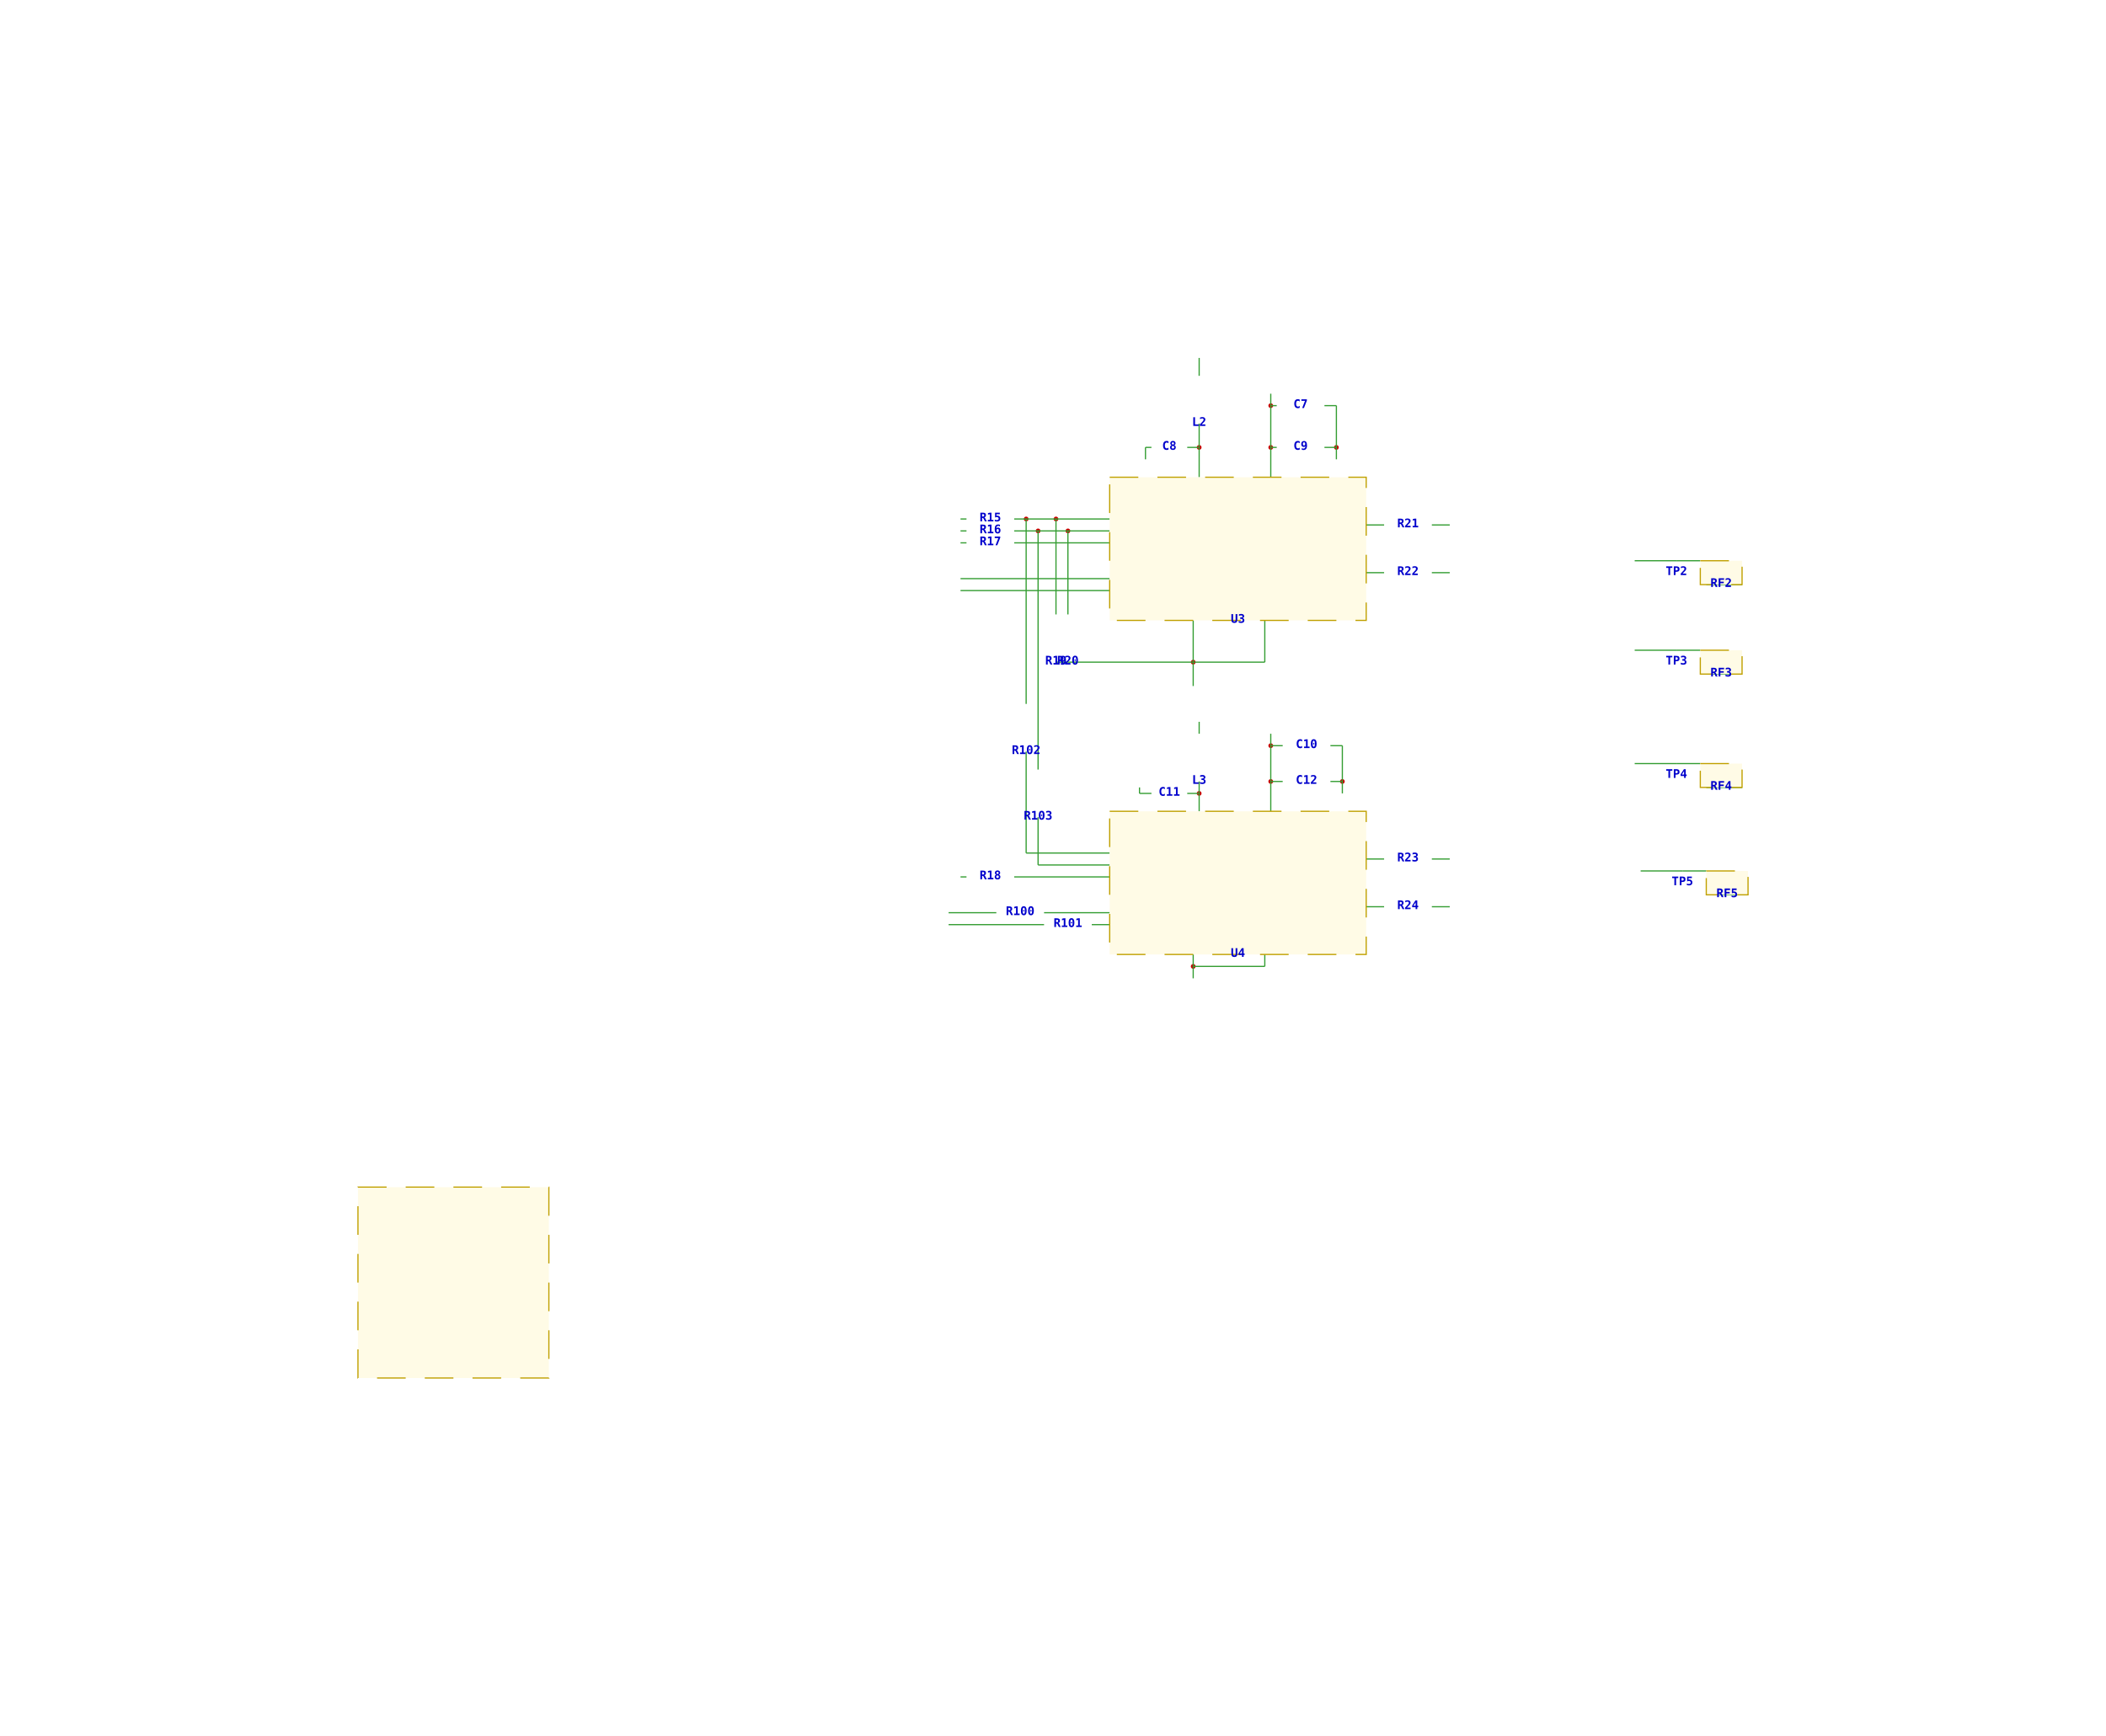
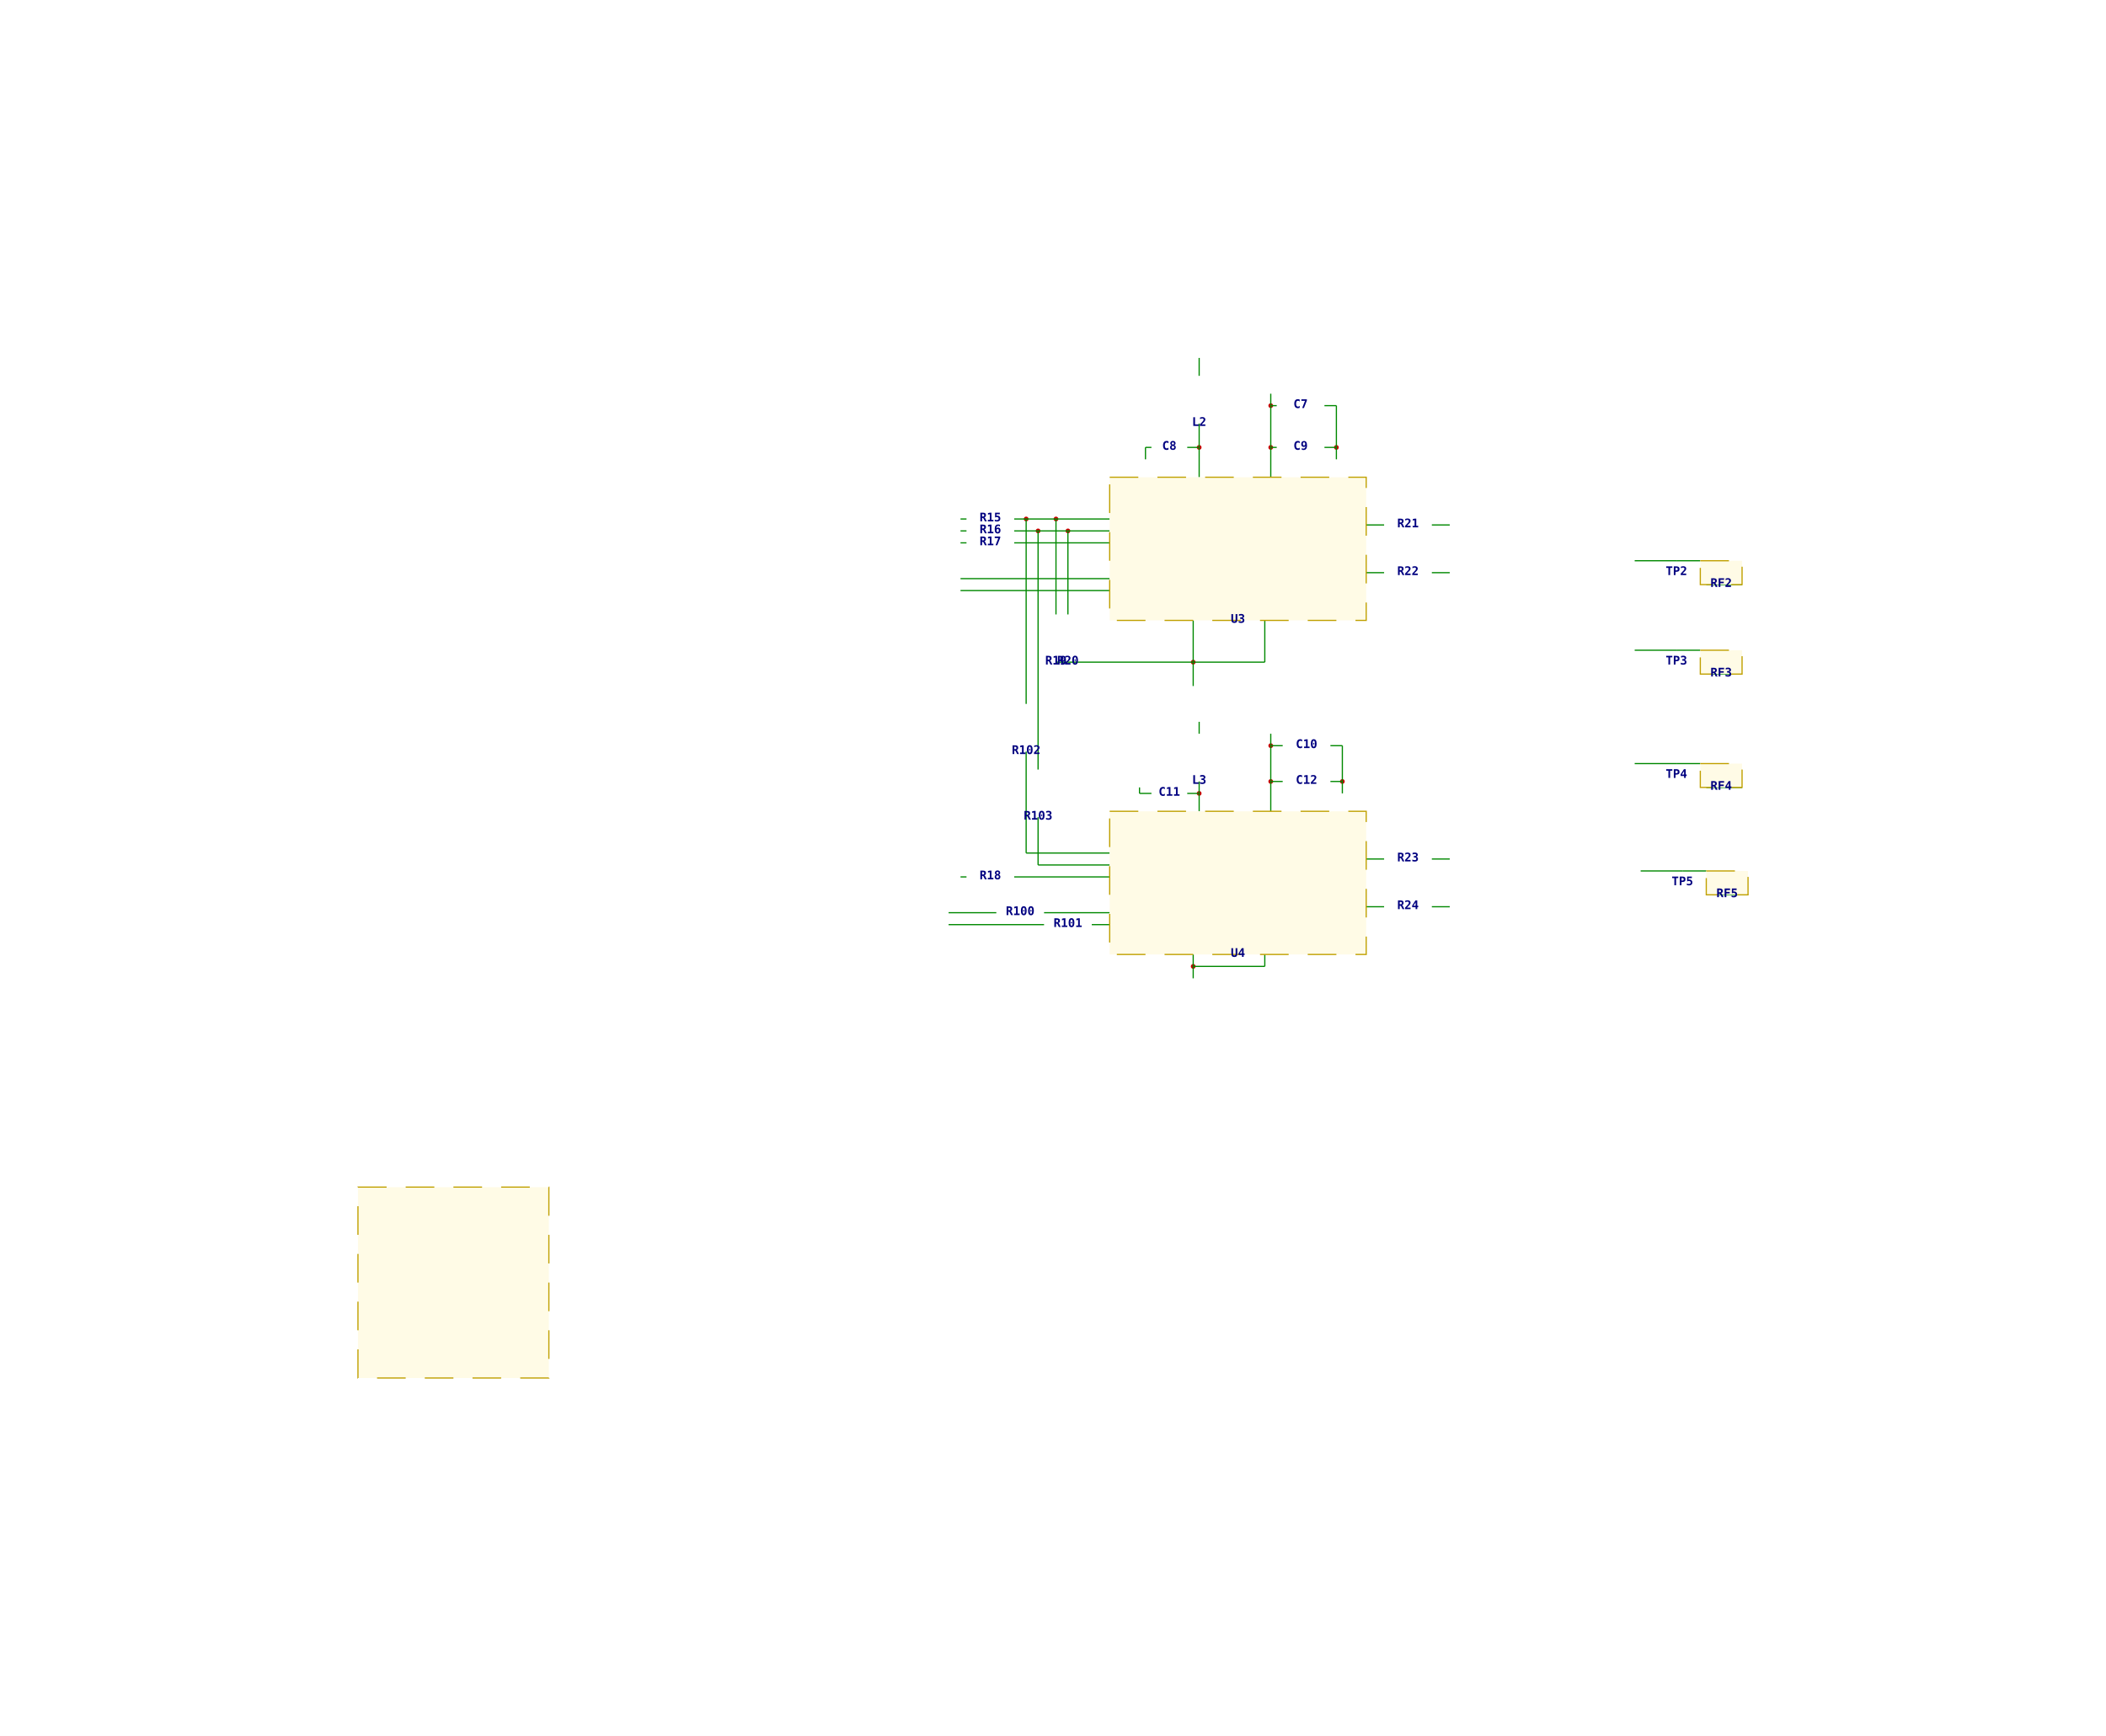
<svg xmlns="http://www.w3.org/2000/svg" viewBox="-380 -1075 1765 1455" font-family="Consolas, monospace">
  <rect x="-380" y="-1075" width="1765" height="1455" fill="#ffffff" />
  <circle cx="490" cy="-630" r="2" fill="#cc0000" />
  <circle cx="515" cy="-630" r="2" fill="#cc0000" />
  <circle cx="505" cy="-640" r="2" fill="#cc0000" />
  <circle cx="480" cy="-640" r="2" fill="#cc0000" />
  <circle cx="625" cy="-410" r="2" fill="#cc0000" />
  <circle cx="625" cy="-700" r="2" fill="#cc0000" />
  <circle cx="620" cy="-265" r="2" fill="#cc0000" />
  <circle cx="745" cy="-420" r="2" fill="#cc0000" />
  <circle cx="685" cy="-450" r="2" fill="#cc0000" />
  <circle cx="685" cy="-420" r="2" fill="#cc0000" />
  <circle cx="740" cy="-700" r="2" fill="#cc0000" />
  <circle cx="685" cy="-735" r="2" fill="#cc0000" />
  <circle cx="685" cy="-700" r="2" fill="#cc0000" />
  <circle cx="620" cy="-520" r="2" fill="#cc0000" />
-   <line x1="1070.0" y1="-585.0" x2="1080.0" y2="-585.0" stroke="#349d32" stroke-width="1.0" />
-   <line x1="1065.0" y1="-585.0" x2="1070.0" y2="-585.0" stroke="#349d32" stroke-width="1.0" />
-   <line x1="1065.0" y1="-585.0" x2="1060.0" y2="-585.0" stroke="#349d32" stroke-width="1.0" />
-   <line x1="1060.0" y1="-585.0" x2="1050.0" y2="-585.0" stroke="#349d32" stroke-width="1.0" />
-   <line x1="990.0" y1="-605.0" x2="1025.0" y2="-605.0" stroke="#349d32" stroke-width="1.0" />
-   <line x1="1045.0" y1="-605.0" x2="1025.0" y2="-605.0" stroke="#349d32" stroke-width="1.0" />
-   <line x1="1025.0" y1="-530.0" x2="990.0" y2="-530.0" stroke="#349d32" stroke-width="1.0" />
-   <line x1="1025.0" y1="-530.0" x2="1045.0" y2="-530.0" stroke="#349d32" stroke-width="1.0" />
-   <line x1="1080.0" y1="-510.0" x2="1070.0" y2="-510.0" stroke="#349d32" stroke-width="1.0" />
-   <line x1="1065.0" y1="-510.0" x2="1070.0" y2="-510.0" stroke="#349d32" stroke-width="1.0" />
-   <line x1="1065.0" y1="-510.0" x2="1060.0" y2="-510.0" stroke="#349d32" stroke-width="1.0" />
-   <line x1="1050.0" y1="-510.0" x2="1060.0" y2="-510.0" stroke="#349d32" stroke-width="1.0" />
-   <line x1="990.0" y1="-435.0" x2="1025.0" y2="-435.0" stroke="#349d32" stroke-width="1.0" />
-   <line x1="1045.0" y1="-435.0" x2="1025.0" y2="-435.0" stroke="#349d32" stroke-width="1.0" />
-   <line x1="1070.0" y1="-415.0" x2="1080.0" y2="-415.0" stroke="#349d32" stroke-width="1.0" />
-   <line x1="1065.0" y1="-415.0" x2="1070.0" y2="-415.0" stroke="#349d32" stroke-width="1.0" />
-   <line x1="1065.0" y1="-415.0" x2="1060.0" y2="-415.0" stroke="#349d32" stroke-width="1.0" />
-   <line x1="1060.0" y1="-415.0" x2="1050.0" y2="-415.0" stroke="#349d32" stroke-width="1.0" />
-   <line x1="1030.0" y1="-345.0" x2="995.0" y2="-345.0" stroke="#349d32" stroke-width="1.0" />
-   <line x1="1030.0" y1="-345.0" x2="1050.0" y2="-345.0" stroke="#349d32" stroke-width="1.0" />
-   <line x1="1085.0" y1="-325.0" x2="1075.0" y2="-325.0" stroke="#349d32" stroke-width="1.0" />
-   <line x1="1070.0" y1="-325.0" x2="1075.0" y2="-325.0" stroke="#349d32" stroke-width="1.0" />
-   <line x1="1070.0" y1="-325.0" x2="1065.0" y2="-325.0" stroke="#349d32" stroke-width="1.0" />
-   <line x1="1055.0" y1="-325.0" x2="1065.0" y2="-325.0" stroke="#349d32" stroke-width="1.0" />
-   <line x1="620.0" y1="-520.0" x2="620.0" y2="-555.0" stroke="#349d32" stroke-width="1.0" />
-   <line x1="620.0" y1="-520.0" x2="680.0" y2="-520.0" stroke="#349d32" stroke-width="1.0" />
-   <line x1="680.0" y1="-555.0" x2="680.0" y2="-520.0" stroke="#349d32" stroke-width="1.0" />
-   <line x1="620.0" y1="-520.0" x2="515.0" y2="-520.0" stroke="#349d32" stroke-width="1.0" />
-   <line x1="505.0" y1="-520.0" x2="515.0" y2="-520.0" stroke="#349d32" stroke-width="1.0" />
-   <line x1="620.0" y1="-500.0" x2="620.0" y2="-520.0" stroke="#349d32" stroke-width="1.0" />
-   <line x1="580.0" y1="-700.0" x2="585.0" y2="-700.0" stroke="#349d32" stroke-width="1.0" />
-   <line x1="580.0" y1="-690.0" x2="580.0" y2="-700.0" stroke="#349d32" stroke-width="1.0" />
-   <line x1="685.0" y1="-700.0" x2="690.0" y2="-700.0" stroke="#349d32" stroke-width="1.0" />
-   <line x1="685.0" y1="-675.0" x2="685.0" y2="-700.0" stroke="#349d32" stroke-width="1.0" />
-   <line x1="685.0" y1="-735.0" x2="685.0" y2="-700.0" stroke="#349d32" stroke-width="1.0" />
-   <line x1="685.0" y1="-735.0" x2="690.0" y2="-735.0" stroke="#349d32" stroke-width="1.0" />
-   <line x1="685.0" y1="-735.0" x2="685.0" y2="-745.0" stroke="#349d32" stroke-width="1.0" />
-   <line x1="740.0" y1="-700.0" x2="730.0" y2="-700.0" stroke="#349d32" stroke-width="1.0" />
-   <line x1="740.0" y1="-690.0" x2="740.0" y2="-700.0" stroke="#349d32" stroke-width="1.0" />
-   <line x1="740.0" y1="-700.0" x2="740.0" y2="-735.0" stroke="#349d32" stroke-width="1.0" />
-   <line x1="730.0" y1="-735.0" x2="740.0" y2="-735.0" stroke="#349d32" stroke-width="1.0" />
-   <line x1="575.0" y1="-410.0" x2="575.0" y2="-415.0" stroke="#349d32" stroke-width="1.0" />
-   <line x1="585.0" y1="-410.0" x2="575.0" y2="-410.0" stroke="#349d32" stroke-width="1.0" />
-   <line x1="695.0" y1="-420.0" x2="685.0" y2="-420.0" stroke="#349d32" stroke-width="1.0" />
-   <line x1="685.0" y1="-420.0" x2="685.0" y2="-395.0" stroke="#349d32" stroke-width="1.0" />
-   <line x1="685.0" y1="-450.0" x2="685.0" y2="-420.0" stroke="#349d32" stroke-width="1.0" />
-   <line x1="685.0" y1="-450.0" x2="695.0" y2="-450.0" stroke="#349d32" stroke-width="1.0" />
-   <line x1="685.0" y1="-450.0" x2="685.0" y2="-460.0" stroke="#349d32" stroke-width="1.0" />
-   <line x1="745.0" y1="-420.0" x2="735.0" y2="-420.0" stroke="#349d32" stroke-width="1.0" />
-   <line x1="745.0" y1="-410.0" x2="745.0" y2="-420.0" stroke="#349d32" stroke-width="1.0" />
-   <line x1="745.0" y1="-420.0" x2="745.0" y2="-450.0" stroke="#349d32" stroke-width="1.0" />
-   <line x1="735.0" y1="-450.0" x2="745.0" y2="-450.0" stroke="#349d32" stroke-width="1.0" />
-   <line x1="620.0" y1="-265.0" x2="620.0" y2="-275.0" stroke="#349d32" stroke-width="1.0" />
-   <line x1="680.0" y1="-265.0" x2="620.0" y2="-265.0" stroke="#349d32" stroke-width="1.0" />
-   <line x1="680.0" y1="-275.0" x2="680.0" y2="-265.0" stroke="#349d32" stroke-width="1.0" />
-   <line x1="620.0" y1="-265.0" x2="620.0" y2="-255.0" stroke="#349d32" stroke-width="1.0" />
-   <line x1="550.0" y1="-580.0" x2="425.0" y2="-580.0" stroke="#349d32" stroke-width="1.0" />
-   <line x1="550.0" y1="-590.0" x2="425.0" y2="-590.0" stroke="#349d32" stroke-width="1.0" />
-   <line x1="820.0" y1="-635.0" x2="835.0" y2="-635.0" stroke="#349d32" stroke-width="1.0" />
-   <line x1="780.0" y1="-635.0" x2="765.0" y2="-635.0" stroke="#349d32" stroke-width="1.0" />
-   <line x1="820.0" y1="-595.0" x2="835.0" y2="-595.0" stroke="#349d32" stroke-width="1.0" />
-   <line x1="780.0" y1="-595.0" x2="765.0" y2="-595.0" stroke="#349d32" stroke-width="1.0" />
-   <line x1="820.0" y1="-355.0" x2="835.0" y2="-355.0" stroke="#349d32" stroke-width="1.0" />
-   <line x1="780.0" y1="-355.0" x2="765.0" y2="-355.0" stroke="#349d32" stroke-width="1.0" />
-   <line x1="820.0" y1="-315.0" x2="835.0" y2="-315.0" stroke="#349d32" stroke-width="1.0" />
-   <line x1="780.0" y1="-315.0" x2="765.0" y2="-315.0" stroke="#349d32" stroke-width="1.0" />
-   <line x1="1025.0" y1="-520.0" x2="1025.0" y2="-520.0" stroke="#349d32" stroke-width="1.0" />
-   <line x1="1025.0" y1="-595.0" x2="1025.0" y2="-595.0" stroke="#349d32" stroke-width="1.0" />
-   <line x1="1025.0" y1="-425.0" x2="1025.0" y2="-425.0" stroke="#349d32" stroke-width="1.0" />
-   <line x1="1030.0" y1="-335.0" x2="1030.0" y2="-335.0" stroke="#349d32" stroke-width="1.0" />
-   <line x1="425.0" y1="-640.0" x2="430.0" y2="-640.0" stroke="#349d32" stroke-width="1.0" />
-   <line x1="425.0" y1="-630.0" x2="430.0" y2="-630.0" stroke="#349d32" stroke-width="1.0" />
-   <line x1="425.0" y1="-620.0" x2="430.0" y2="-620.0" stroke="#349d32" stroke-width="1.0" />
-   <line x1="550.0" y1="-620.0" x2="470.0" y2="-620.0" stroke="#349d32" stroke-width="1.0" />
-   <line x1="425.0" y1="-340.0" x2="430.0" y2="-340.0" stroke="#349d32" stroke-width="1.0" />
-   <line x1="550.0" y1="-340.0" x2="470.0" y2="-340.0" stroke="#349d32" stroke-width="1.0" />
-   <line x1="625.0" y1="-775.0" x2="625.0" y2="-760.0" stroke="#349d32" stroke-width="1.0" />
-   <line x1="625.0" y1="-700.0" x2="625.0" y2="-675.0" stroke="#349d32" stroke-width="1.0" />
-   <line x1="615.0" y1="-700.0" x2="625.0" y2="-700.0" stroke="#349d32" stroke-width="1.0" />
-   <line x1="625.0" y1="-700.0" x2="625.0" y2="-720.0" stroke="#349d32" stroke-width="1.0" />
-   <line x1="625.0" y1="-470.0" x2="625.0" y2="-460.0" stroke="#349d32" stroke-width="1.0" />
-   <line x1="625.0" y1="-410.0" x2="615.0" y2="-410.0" stroke="#349d32" stroke-width="1.0" />
-   <line x1="625.0" y1="-395.0" x2="625.0" y2="-410.0" stroke="#349d32" stroke-width="1.0" />
-   <line x1="625.0" y1="-410.0" x2="625.0" y2="-420.0" stroke="#349d32" stroke-width="1.0" />
-   <line x1="480.0" y1="-360.0" x2="550.0" y2="-360.0" stroke="#349d32" stroke-width="1.0" />
-   <line x1="480.0" y1="-360.0" x2="480.0" y2="-445.0" stroke="#349d32" stroke-width="1.0" />
-   <line x1="480.0" y1="-640.0" x2="505.0" y2="-640.0" stroke="#349d32" stroke-width="1.0" />
-   <line x1="505.0" y1="-640.0" x2="505.0" y2="-560.0" stroke="#349d32" stroke-width="1.0" />
-   <line x1="505.0" y1="-640.0" x2="550.0" y2="-640.0" stroke="#349d32" stroke-width="1.0" />
-   <line x1="470.0" y1="-640.0" x2="480.0" y2="-640.0" stroke="#349d32" stroke-width="1.0" />
-   <line x1="480.0" y1="-640.0" x2="480.0" y2="-485.0" stroke="#349d32" stroke-width="1.0" />
-   <line x1="490.0" y1="-350.0" x2="550.0" y2="-350.0" stroke="#349d32" stroke-width="1.0" />
-   <line x1="490.0" y1="-350.0" x2="490.0" y2="-390.0" stroke="#349d32" stroke-width="1.0" />
-   <line x1="550.0" y1="-630.0" x2="515.0" y2="-630.0" stroke="#349d32" stroke-width="1.0" />
-   <line x1="515.0" y1="-560.0" x2="515.0" y2="-630.0" stroke="#349d32" stroke-width="1.0" />
-   <line x1="490.0" y1="-630.0" x2="515.0" y2="-630.0" stroke="#349d32" stroke-width="1.0" />
-   <line x1="470.0" y1="-630.0" x2="490.0" y2="-630.0" stroke="#349d32" stroke-width="1.0" />
-   <line x1="490.0" y1="-630.0" x2="490.0" y2="-430.0" stroke="#349d32" stroke-width="1.0" />
-   <line x1="415.0" y1="-310.0" x2="455.0" y2="-310.0" stroke="#349d32" stroke-width="1.0" />
-   <line x1="550.0" y1="-310.0" x2="495.0" y2="-310.0" stroke="#349d32" stroke-width="1.0" />
-   <line x1="415.0" y1="-300.0" x2="495.0" y2="-300.0" stroke="#349d32" stroke-width="1.0" />
-   <line x1="550.0" y1="-300.0" x2="535.0" y2="-300.0" stroke="#349d32" stroke-width="1.0" />
+   <line x1="1070.0" y1="-585.0" x2="1080.0" y2="-585.0" stroke="#008800" stroke-width="1.0" />
+   <line x1="1065.0" y1="-585.0" x2="1070.0" y2="-585.0" stroke="#008800" stroke-width="1.0" />
+   <line x1="1065.0" y1="-585.0" x2="1060.0" y2="-585.0" stroke="#008800" stroke-width="1.0" />
+   <line x1="1060.0" y1="-585.0" x2="1050.0" y2="-585.0" stroke="#008800" stroke-width="1.0" />
+   <line x1="990.0" y1="-605.0" x2="1025.0" y2="-605.0" stroke="#008800" stroke-width="1.0" />
+   <line x1="1045.0" y1="-605.0" x2="1025.0" y2="-605.0" stroke="#008800" stroke-width="1.0" />
+   <line x1="1025.0" y1="-530.0" x2="990.0" y2="-530.0" stroke="#008800" stroke-width="1.0" />
+   <line x1="1025.0" y1="-530.0" x2="1045.0" y2="-530.0" stroke="#008800" stroke-width="1.0" />
+   <line x1="1080.0" y1="-510.0" x2="1070.0" y2="-510.0" stroke="#008800" stroke-width="1.0" />
+   <line x1="1065.0" y1="-510.0" x2="1070.0" y2="-510.0" stroke="#008800" stroke-width="1.0" />
+   <line x1="1065.0" y1="-510.0" x2="1060.0" y2="-510.0" stroke="#008800" stroke-width="1.0" />
+   <line x1="1050.0" y1="-510.0" x2="1060.0" y2="-510.0" stroke="#008800" stroke-width="1.0" />
+   <line x1="990.0" y1="-435.0" x2="1025.0" y2="-435.0" stroke="#008800" stroke-width="1.0" />
+   <line x1="1045.0" y1="-435.0" x2="1025.0" y2="-435.0" stroke="#008800" stroke-width="1.0" />
+   <line x1="1070.0" y1="-415.0" x2="1080.0" y2="-415.0" stroke="#008800" stroke-width="1.0" />
+   <line x1="1065.0" y1="-415.0" x2="1070.0" y2="-415.0" stroke="#008800" stroke-width="1.0" />
+   <line x1="1065.0" y1="-415.0" x2="1060.0" y2="-415.0" stroke="#008800" stroke-width="1.0" />
+   <line x1="1060.0" y1="-415.0" x2="1050.0" y2="-415.0" stroke="#008800" stroke-width="1.0" />
+   <line x1="1030.0" y1="-345.0" x2="995.0" y2="-345.0" stroke="#008800" stroke-width="1.0" />
+   <line x1="1030.0" y1="-345.0" x2="1050.0" y2="-345.0" stroke="#008800" stroke-width="1.0" />
+   <line x1="1085.0" y1="-325.0" x2="1075.0" y2="-325.0" stroke="#008800" stroke-width="1.0" />
+   <line x1="1070.0" y1="-325.0" x2="1075.0" y2="-325.0" stroke="#008800" stroke-width="1.0" />
+   <line x1="1070.0" y1="-325.0" x2="1065.0" y2="-325.0" stroke="#008800" stroke-width="1.0" />
+   <line x1="1055.0" y1="-325.0" x2="1065.0" y2="-325.0" stroke="#008800" stroke-width="1.0" />
+   <line x1="620.0" y1="-520.0" x2="620.0" y2="-555.0" stroke="#008800" stroke-width="1.0" />
+   <line x1="620.0" y1="-520.0" x2="680.0" y2="-520.0" stroke="#008800" stroke-width="1.0" />
+   <line x1="680.0" y1="-555.0" x2="680.0" y2="-520.0" stroke="#008800" stroke-width="1.0" />
+   <line x1="620.0" y1="-520.0" x2="515.0" y2="-520.0" stroke="#008800" stroke-width="1.0" />
+   <line x1="505.0" y1="-520.0" x2="515.0" y2="-520.0" stroke="#008800" stroke-width="1.0" />
+   <line x1="620.0" y1="-500.0" x2="620.0" y2="-520.0" stroke="#008800" stroke-width="1.0" />
+   <line x1="580.0" y1="-700.0" x2="585.0" y2="-700.0" stroke="#008800" stroke-width="1.0" />
+   <line x1="580.0" y1="-690.0" x2="580.0" y2="-700.0" stroke="#008800" stroke-width="1.0" />
+   <line x1="685.0" y1="-700.0" x2="690.0" y2="-700.0" stroke="#008800" stroke-width="1.0" />
+   <line x1="685.0" y1="-675.0" x2="685.0" y2="-700.0" stroke="#008800" stroke-width="1.0" />
+   <line x1="685.0" y1="-735.0" x2="685.0" y2="-700.0" stroke="#008800" stroke-width="1.0" />
+   <line x1="685.0" y1="-735.0" x2="690.0" y2="-735.0" stroke="#008800" stroke-width="1.0" />
+   <line x1="685.0" y1="-735.0" x2="685.0" y2="-745.0" stroke="#008800" stroke-width="1.0" />
+   <line x1="740.0" y1="-700.0" x2="730.0" y2="-700.0" stroke="#008800" stroke-width="1.0" />
+   <line x1="740.0" y1="-690.0" x2="740.0" y2="-700.0" stroke="#008800" stroke-width="1.0" />
+   <line x1="740.0" y1="-700.0" x2="740.0" y2="-735.0" stroke="#008800" stroke-width="1.0" />
+   <line x1="730.0" y1="-735.0" x2="740.0" y2="-735.0" stroke="#008800" stroke-width="1.0" />
+   <line x1="575.0" y1="-410.0" x2="575.0" y2="-415.0" stroke="#008800" stroke-width="1.0" />
+   <line x1="585.0" y1="-410.0" x2="575.0" y2="-410.0" stroke="#008800" stroke-width="1.0" />
+   <line x1="695.0" y1="-420.0" x2="685.0" y2="-420.0" stroke="#008800" stroke-width="1.0" />
+   <line x1="685.0" y1="-420.0" x2="685.0" y2="-395.0" stroke="#008800" stroke-width="1.0" />
+   <line x1="685.0" y1="-450.0" x2="685.0" y2="-420.0" stroke="#008800" stroke-width="1.0" />
+   <line x1="685.0" y1="-450.0" x2="695.0" y2="-450.0" stroke="#008800" stroke-width="1.0" />
+   <line x1="685.0" y1="-450.0" x2="685.0" y2="-460.0" stroke="#008800" stroke-width="1.0" />
+   <line x1="745.0" y1="-420.0" x2="735.0" y2="-420.0" stroke="#008800" stroke-width="1.0" />
+   <line x1="745.0" y1="-410.0" x2="745.0" y2="-420.0" stroke="#008800" stroke-width="1.0" />
+   <line x1="745.0" y1="-420.0" x2="745.0" y2="-450.0" stroke="#008800" stroke-width="1.0" />
+   <line x1="735.0" y1="-450.0" x2="745.0" y2="-450.0" stroke="#008800" stroke-width="1.0" />
+   <line x1="620.0" y1="-265.0" x2="620.0" y2="-275.0" stroke="#008800" stroke-width="1.0" />
+   <line x1="680.0" y1="-265.0" x2="620.0" y2="-265.0" stroke="#008800" stroke-width="1.0" />
+   <line x1="680.0" y1="-275.0" x2="680.0" y2="-265.0" stroke="#008800" stroke-width="1.0" />
+   <line x1="620.0" y1="-265.0" x2="620.0" y2="-255.0" stroke="#008800" stroke-width="1.0" />
+   <line x1="550.0" y1="-580.0" x2="425.0" y2="-580.0" stroke="#008800" stroke-width="1.0" />
+   <line x1="550.0" y1="-590.0" x2="425.0" y2="-590.0" stroke="#008800" stroke-width="1.0" />
+   <line x1="820.0" y1="-635.0" x2="835.0" y2="-635.0" stroke="#008800" stroke-width="1.0" />
+   <line x1="780.0" y1="-635.0" x2="765.0" y2="-635.0" stroke="#008800" stroke-width="1.0" />
+   <line x1="820.0" y1="-595.0" x2="835.0" y2="-595.0" stroke="#008800" stroke-width="1.0" />
+   <line x1="780.0" y1="-595.0" x2="765.0" y2="-595.0" stroke="#008800" stroke-width="1.0" />
+   <line x1="820.0" y1="-355.0" x2="835.0" y2="-355.0" stroke="#008800" stroke-width="1.0" />
+   <line x1="780.0" y1="-355.0" x2="765.0" y2="-355.0" stroke="#008800" stroke-width="1.0" />
+   <line x1="820.0" y1="-315.0" x2="835.0" y2="-315.0" stroke="#008800" stroke-width="1.0" />
+   <line x1="780.0" y1="-315.0" x2="765.0" y2="-315.0" stroke="#008800" stroke-width="1.0" />
+   <line x1="1025.0" y1="-520.0" x2="1025.0" y2="-520.0" stroke="#008800" stroke-width="1.0" />
+   <line x1="1025.0" y1="-595.0" x2="1025.0" y2="-595.0" stroke="#008800" stroke-width="1.0" />
+   <line x1="1025.0" y1="-425.0" x2="1025.0" y2="-425.0" stroke="#008800" stroke-width="1.0" />
+   <line x1="1030.0" y1="-335.0" x2="1030.0" y2="-335.0" stroke="#008800" stroke-width="1.0" />
+   <line x1="425.0" y1="-640.0" x2="430.0" y2="-640.0" stroke="#008800" stroke-width="1.0" />
+   <line x1="425.0" y1="-630.0" x2="430.0" y2="-630.0" stroke="#008800" stroke-width="1.0" />
+   <line x1="425.0" y1="-620.0" x2="430.0" y2="-620.0" stroke="#008800" stroke-width="1.0" />
+   <line x1="550.0" y1="-620.0" x2="470.0" y2="-620.0" stroke="#008800" stroke-width="1.0" />
+   <line x1="425.0" y1="-340.0" x2="430.0" y2="-340.0" stroke="#008800" stroke-width="1.0" />
+   <line x1="550.0" y1="-340.0" x2="470.0" y2="-340.0" stroke="#008800" stroke-width="1.0" />
+   <line x1="625.0" y1="-775.0" x2="625.0" y2="-760.0" stroke="#008800" stroke-width="1.0" />
+   <line x1="625.0" y1="-700.0" x2="625.0" y2="-675.0" stroke="#008800" stroke-width="1.0" />
+   <line x1="615.0" y1="-700.0" x2="625.0" y2="-700.0" stroke="#008800" stroke-width="1.0" />
+   <line x1="625.0" y1="-700.0" x2="625.0" y2="-720.0" stroke="#008800" stroke-width="1.0" />
+   <line x1="625.0" y1="-470.0" x2="625.0" y2="-460.0" stroke="#008800" stroke-width="1.0" />
+   <line x1="625.0" y1="-410.0" x2="615.0" y2="-410.0" stroke="#008800" stroke-width="1.0" />
+   <line x1="625.0" y1="-395.0" x2="625.0" y2="-410.0" stroke="#008800" stroke-width="1.0" />
+   <line x1="625.0" y1="-410.0" x2="625.0" y2="-420.0" stroke="#008800" stroke-width="1.0" />
+   <line x1="480.0" y1="-360.0" x2="550.0" y2="-360.0" stroke="#008800" stroke-width="1.0" />
+   <line x1="480.0" y1="-360.0" x2="480.0" y2="-445.0" stroke="#008800" stroke-width="1.0" />
+   <line x1="480.0" y1="-640.0" x2="505.0" y2="-640.0" stroke="#008800" stroke-width="1.0" />
+   <line x1="505.0" y1="-640.0" x2="505.0" y2="-560.0" stroke="#008800" stroke-width="1.0" />
+   <line x1="505.0" y1="-640.0" x2="550.0" y2="-640.0" stroke="#008800" stroke-width="1.0" />
+   <line x1="470.0" y1="-640.0" x2="480.0" y2="-640.0" stroke="#008800" stroke-width="1.0" />
+   <line x1="480.0" y1="-640.0" x2="480.0" y2="-485.0" stroke="#008800" stroke-width="1.0" />
+   <line x1="490.0" y1="-350.0" x2="550.0" y2="-350.0" stroke="#008800" stroke-width="1.0" />
+   <line x1="490.0" y1="-350.0" x2="490.0" y2="-390.0" stroke="#008800" stroke-width="1.0" />
+   <line x1="550.0" y1="-630.0" x2="515.0" y2="-630.0" stroke="#008800" stroke-width="1.0" />
+   <line x1="515.0" y1="-560.0" x2="515.0" y2="-630.0" stroke="#008800" stroke-width="1.0" />
+   <line x1="490.0" y1="-630.0" x2="515.0" y2="-630.0" stroke="#008800" stroke-width="1.0" />
+   <line x1="470.0" y1="-630.0" x2="490.0" y2="-630.0" stroke="#008800" stroke-width="1.0" />
+   <line x1="490.0" y1="-630.0" x2="490.0" y2="-430.0" stroke="#008800" stroke-width="1.0" />
+   <line x1="415.0" y1="-310.0" x2="455.0" y2="-310.0" stroke="#008800" stroke-width="1.0" />
+   <line x1="550.0" y1="-310.0" x2="495.0" y2="-310.0" stroke="#008800" stroke-width="1.0" />
+   <line x1="415.0" y1="-300.0" x2="495.0" y2="-300.0" stroke="#008800" stroke-width="1.0" />
+   <line x1="550.0" y1="-300.0" x2="535.0" y2="-300.0" stroke="#008800" stroke-width="1.0" />
  <rect x="-80" y="-80" width="160" height="160" fill="#fffbe6" stroke="#c0a000" stroke-width="1.0" stroke-dasharray="24,16" />
  <rect x="1025" y="-605" width="0" height="10" fill="#fffbe6" stroke="#c0a000" stroke-width="1.0" stroke-dasharray="24,16" />
-   <text x="1025.0" y="-593.0" font-size="10" font-weight="bold" fill="#0000cc" text-anchor="middle" dominant-baseline="auto">TP2</text>
+   <text x="1025.0" y="-593.0" font-size="10" font-weight="bold" fill="#000080" text-anchor="middle" dominant-baseline="auto">TP2</text>
  <rect x="1045" y="-605" width="35" height="20" fill="#fffbe6" stroke="#c0a000" stroke-width="1.0" stroke-dasharray="24,16" />
-   <text x="1062.5" y="-583.0" font-size="10" font-weight="bold" fill="#0000cc" text-anchor="middle" dominant-baseline="auto">RF2</text>
+   <text x="1062.5" y="-583.0" font-size="10" font-weight="bold" fill="#000080" text-anchor="middle" dominant-baseline="auto">RF2</text>
  <rect x="990" y="-605" width="0" height="0" fill="#fffbe6" stroke="#c0a000" stroke-width="1.0" stroke-dasharray="24,16" />
  <rect x="1045" y="-530" width="35" height="20" fill="#fffbe6" stroke="#c0a000" stroke-width="1.0" stroke-dasharray="24,16" />
-   <text x="1062.5" y="-508.0" font-size="10" font-weight="bold" fill="#0000cc" text-anchor="middle" dominant-baseline="auto">RF3</text>
+   <text x="1062.5" y="-508.0" font-size="10" font-weight="bold" fill="#000080" text-anchor="middle" dominant-baseline="auto">RF3</text>
  <rect x="1025" y="-530" width="0" height="10" fill="#fffbe6" stroke="#c0a000" stroke-width="1.0" stroke-dasharray="24,16" />
-   <text x="1025.0" y="-518.0" font-size="10" font-weight="bold" fill="#0000cc" text-anchor="middle" dominant-baseline="auto">TP3</text>
+   <text x="1025.0" y="-518.0" font-size="10" font-weight="bold" fill="#000080" text-anchor="middle" dominant-baseline="auto">TP3</text>
  <rect x="990" y="-530" width="0" height="0" fill="#fffbe6" stroke="#c0a000" stroke-width="1.0" stroke-dasharray="24,16" />
  <rect x="1045" y="-435" width="35" height="20" fill="#fffbe6" stroke="#c0a000" stroke-width="1.0" stroke-dasharray="24,16" />
-   <text x="1062.5" y="-413.0" font-size="10" font-weight="bold" fill="#0000cc" text-anchor="middle" dominant-baseline="auto">RF4</text>
+   <text x="1062.5" y="-413.0" font-size="10" font-weight="bold" fill="#000080" text-anchor="middle" dominant-baseline="auto">RF4</text>
  <rect x="1025" y="-435" width="0" height="10" fill="#fffbe6" stroke="#c0a000" stroke-width="1.0" stroke-dasharray="24,16" />
-   <text x="1025.0" y="-423.0" font-size="10" font-weight="bold" fill="#0000cc" text-anchor="middle" dominant-baseline="auto">TP4</text>
+   <text x="1025.0" y="-423.0" font-size="10" font-weight="bold" fill="#000080" text-anchor="middle" dominant-baseline="auto">TP4</text>
  <rect x="990" y="-435" width="0" height="0" fill="#fffbe6" stroke="#c0a000" stroke-width="1.0" stroke-dasharray="24,16" />
  <rect x="1050" y="-345" width="35" height="20" fill="#fffbe6" stroke="#c0a000" stroke-width="1.0" stroke-dasharray="24,16" />
-   <text x="1067.5" y="-323.0" font-size="10" font-weight="bold" fill="#0000cc" text-anchor="middle" dominant-baseline="auto">RF5</text>
+   <text x="1067.5" y="-323.0" font-size="10" font-weight="bold" fill="#000080" text-anchor="middle" dominant-baseline="auto">RF5</text>
  <rect x="1030" y="-345" width="0" height="10" fill="#fffbe6" stroke="#c0a000" stroke-width="1.0" stroke-dasharray="24,16" />
-   <text x="1030.0" y="-333.0" font-size="10" font-weight="bold" fill="#0000cc" text-anchor="middle" dominant-baseline="auto">TP5</text>
+   <text x="1030.0" y="-333.0" font-size="10" font-weight="bold" fill="#000080" text-anchor="middle" dominant-baseline="auto">TP5</text>
  <rect x="995" y="-345" width="0" height="0" fill="#fffbe6" stroke="#c0a000" stroke-width="1.0" stroke-dasharray="24,16" />
  <rect x="550" y="-675" width="215" height="120" fill="#fffbe6" stroke="#c0a000" stroke-width="1.0" stroke-dasharray="24,16" />
-   <text x="657.5" y="-553.0" font-size="10" font-weight="bold" fill="#0000cc" text-anchor="middle" dominant-baseline="auto">U3</text>
+   <text x="657.5" y="-553.0" font-size="10" font-weight="bold" fill="#000080" text-anchor="middle" dominant-baseline="auto">U3</text>
  <rect x="550" y="-395" width="215" height="120" fill="#fffbe6" stroke="#c0a000" stroke-width="1.0" stroke-dasharray="24,16" />
-   <text x="657.5" y="-273.0" font-size="10" font-weight="bold" fill="#0000cc" text-anchor="middle" dominant-baseline="auto">U4</text>
+   <text x="657.5" y="-273.0" font-size="10" font-weight="bold" fill="#000080" text-anchor="middle" dominant-baseline="auto">U4</text>
  <rect x="585" y="-700" width="30" height="0" fill="#fffbe6" stroke="#c0a000" stroke-width="1.0" stroke-dasharray="24,16" />
-   <text x="600.0" y="-698.0" font-size="10" font-weight="bold" fill="#0000cc" text-anchor="middle" dominant-baseline="auto">C8</text>
+   <text x="600.0" y="-698.0" font-size="10" font-weight="bold" fill="#000080" text-anchor="middle" dominant-baseline="auto">C8</text>
  <rect x="690" y="-700" width="40" height="0" fill="#fffbe6" stroke="#c0a000" stroke-width="1.0" stroke-dasharray="24,16" />
-   <text x="710.0" y="-698.0" font-size="10" font-weight="bold" fill="#0000cc" text-anchor="middle" dominant-baseline="auto">C9</text>
+   <text x="710.0" y="-698.0" font-size="10" font-weight="bold" fill="#000080" text-anchor="middle" dominant-baseline="auto">C9</text>
  <rect x="695" y="-420" width="40" height="0" fill="#fffbe6" stroke="#c0a000" stroke-width="1.0" stroke-dasharray="24,16" />
-   <text x="715.0" y="-418.0" font-size="10" font-weight="bold" fill="#0000cc" text-anchor="middle" dominant-baseline="auto">C12</text>
+   <text x="715.0" y="-418.0" font-size="10" font-weight="bold" fill="#000080" text-anchor="middle" dominant-baseline="auto">C12</text>
  <rect x="585" y="-410" width="30" height="0" fill="#fffbe6" stroke="#c0a000" stroke-width="1.0" stroke-dasharray="24,16" />
-   <text x="600.0" y="-408.0" font-size="10" font-weight="bold" fill="#0000cc" text-anchor="middle" dominant-baseline="auto">C11</text>
+   <text x="600.0" y="-408.0" font-size="10" font-weight="bold" fill="#000080" text-anchor="middle" dominant-baseline="auto">C11</text>
  <rect x="835" y="-635" width="0" height="0" fill="#fffbe6" stroke="#c0a000" stroke-width="1.0" stroke-dasharray="24,16" />
  <rect x="835" y="-595" width="0" height="0" fill="#fffbe6" stroke="#c0a000" stroke-width="1.0" stroke-dasharray="24,16" />
  <rect x="835" y="-355" width="0" height="0" fill="#fffbe6" stroke="#c0a000" stroke-width="1.0" stroke-dasharray="24,16" />
  <rect x="835" y="-315" width="0" height="0" fill="#fffbe6" stroke="#c0a000" stroke-width="1.0" stroke-dasharray="24,16" />
  <rect x="740" y="-690" width="0" height="0" fill="#fffbe6" stroke="#c0a000" stroke-width="1.0" stroke-dasharray="24,16" />
  <rect x="620" y="-500" width="0" height="0" fill="#fffbe6" stroke="#c0a000" stroke-width="1.0" stroke-dasharray="24,16" />
  <rect x="625" y="-775" width="0" height="0" fill="#fffbe6" stroke="#c0a000" stroke-width="1.0" stroke-dasharray="24,16" />
  <rect x="625" y="-470" width="0" height="0" fill="#fffbe6" stroke="#c0a000" stroke-width="1.0" stroke-dasharray="24,16" />
  <rect x="745" y="-410" width="0" height="0" fill="#fffbe6" stroke="#c0a000" stroke-width="1.0" stroke-dasharray="24,16" />
  <rect x="620" y="-255" width="0" height="0" fill="#fffbe6" stroke="#c0a000" stroke-width="1.0" stroke-dasharray="24,16" />
  <rect x="685" y="-745" width="0" height="0" fill="#fffbe6" stroke="#c0a000" stroke-width="1.0" stroke-dasharray="24,16" />
  <rect x="685" y="-460" width="0" height="0" fill="#fffbe6" stroke="#c0a000" stroke-width="1.0" stroke-dasharray="24,16" />
  <rect x="415" y="-300" width="0" height="0" fill="#fffbe6" stroke="#c0a000" stroke-width="1.0" stroke-dasharray="24,16" />
  <rect x="425" y="-580" width="0" height="0" fill="#fffbe6" stroke="#c0a000" stroke-width="1.0" stroke-dasharray="24,16" />
  <rect x="415" y="-310" width="0" height="0" fill="#fffbe6" stroke="#c0a000" stroke-width="1.0" stroke-dasharray="24,16" />
  <rect x="425" y="-590" width="0" height="0" fill="#fffbe6" stroke="#c0a000" stroke-width="1.0" stroke-dasharray="24,16" />
  <rect x="425" y="-620" width="0" height="0" fill="#fffbe6" stroke="#c0a000" stroke-width="1.0" stroke-dasharray="24,16" />
  <rect x="425" y="-340" width="0" height="0" fill="#fffbe6" stroke="#c0a000" stroke-width="1.0" stroke-dasharray="24,16" />
  <rect x="425" y="-630" width="0" height="0" fill="#fffbe6" stroke="#c0a000" stroke-width="1.0" stroke-dasharray="24,16" />
  <rect x="425" y="-640" width="0" height="0" fill="#fffbe6" stroke="#c0a000" stroke-width="1.0" stroke-dasharray="24,16" />
  <rect x="780" y="-635" width="40" height="0" fill="#fffbe6" stroke="#c0a000" stroke-width="1.0" stroke-dasharray="24,16" />
-   <text x="800.0" y="-633.0" font-size="10" font-weight="bold" fill="#0000cc" text-anchor="middle" dominant-baseline="auto">R21</text>
+   <text x="800.0" y="-633.0" font-size="10" font-weight="bold" fill="#000080" text-anchor="middle" dominant-baseline="auto">R21</text>
  <rect x="780" y="-595" width="40" height="0" fill="#fffbe6" stroke="#c0a000" stroke-width="1.0" stroke-dasharray="24,16" />
-   <text x="800.0" y="-593.0" font-size="10" font-weight="bold" fill="#0000cc" text-anchor="middle" dominant-baseline="auto">R22</text>
+   <text x="800.0" y="-593.0" font-size="10" font-weight="bold" fill="#000080" text-anchor="middle" dominant-baseline="auto">R22</text>
  <rect x="780" y="-355" width="40" height="0" fill="#fffbe6" stroke="#c0a000" stroke-width="1.0" stroke-dasharray="24,16" />
-   <text x="800.0" y="-353.0" font-size="10" font-weight="bold" fill="#0000cc" text-anchor="middle" dominant-baseline="auto">R23</text>
+   <text x="800.0" y="-353.0" font-size="10" font-weight="bold" fill="#000080" text-anchor="middle" dominant-baseline="auto">R23</text>
  <rect x="780" y="-315" width="40" height="0" fill="#fffbe6" stroke="#c0a000" stroke-width="1.0" stroke-dasharray="24,16" />
-   <text x="800.0" y="-313.0" font-size="10" font-weight="bold" fill="#0000cc" text-anchor="middle" dominant-baseline="auto">R24</text>
+   <text x="800.0" y="-313.0" font-size="10" font-weight="bold" fill="#000080" text-anchor="middle" dominant-baseline="auto">R24</text>
  <rect x="690" y="-735" width="40" height="0" fill="#fffbe6" stroke="#c0a000" stroke-width="1.0" stroke-dasharray="24,16" />
-   <text x="710.0" y="-733.0" font-size="10" font-weight="bold" fill="#0000cc" text-anchor="middle" dominant-baseline="auto">C7</text>
+   <text x="710.0" y="-733.0" font-size="10" font-weight="bold" fill="#000080" text-anchor="middle" dominant-baseline="auto">C7</text>
  <rect x="695" y="-450" width="40" height="0" fill="#fffbe6" stroke="#c0a000" stroke-width="1.0" stroke-dasharray="24,16" />
-   <text x="715.0" y="-448.0" font-size="10" font-weight="bold" fill="#0000cc" text-anchor="middle" dominant-baseline="auto">C10</text>
+   <text x="715.0" y="-448.0" font-size="10" font-weight="bold" fill="#000080" text-anchor="middle" dominant-baseline="auto">C10</text>
  <rect x="1065" y="-510" width="0" height="0" fill="#fffbe6" stroke="#c0a000" stroke-width="1.0" stroke-dasharray="24,16" />
  <rect x="1025" y="-520" width="0" height="0" fill="#fffbe6" stroke="#c0a000" stroke-width="1.0" stroke-dasharray="24,16" />
  <rect x="1065" y="-585" width="0" height="0" fill="#fffbe6" stroke="#c0a000" stroke-width="1.0" stroke-dasharray="24,16" />
  <rect x="1025" y="-595" width="0" height="0" fill="#fffbe6" stroke="#c0a000" stroke-width="1.0" stroke-dasharray="24,16" />
  <rect x="1025" y="-425" width="0" height="0" fill="#fffbe6" stroke="#c0a000" stroke-width="1.0" stroke-dasharray="24,16" />
  <rect x="1065" y="-415" width="0" height="0" fill="#fffbe6" stroke="#c0a000" stroke-width="1.0" stroke-dasharray="24,16" />
  <rect x="1030" y="-335" width="0" height="0" fill="#fffbe6" stroke="#c0a000" stroke-width="1.0" stroke-dasharray="24,16" />
  <rect x="1070" y="-325" width="0" height="0" fill="#fffbe6" stroke="#c0a000" stroke-width="1.0" stroke-dasharray="24,16" />
  <rect x="575" y="-415" width="0" height="0" fill="#fffbe6" stroke="#c0a000" stroke-width="1.0" stroke-dasharray="24,16" />
  <rect x="580" y="-690" width="0" height="0" fill="#fffbe6" stroke="#c0a000" stroke-width="1.0" stroke-dasharray="24,16" />
  <rect x="430" y="-640" width="40" height="0" fill="#fffbe6" stroke="#c0a000" stroke-width="1.0" stroke-dasharray="24,16" />
-   <text x="450.0" y="-638.0" font-size="10" font-weight="bold" fill="#0000cc" text-anchor="middle" dominant-baseline="auto">R15</text>
+   <text x="450.0" y="-638.0" font-size="10" font-weight="bold" fill="#000080" text-anchor="middle" dominant-baseline="auto">R15</text>
  <rect x="430" y="-630" width="40" height="0" fill="#fffbe6" stroke="#c0a000" stroke-width="1.0" stroke-dasharray="24,16" />
-   <text x="450.0" y="-628.0" font-size="10" font-weight="bold" fill="#0000cc" text-anchor="middle" dominant-baseline="auto">R16</text>
+   <text x="450.0" y="-628.0" font-size="10" font-weight="bold" fill="#000080" text-anchor="middle" dominant-baseline="auto">R16</text>
  <rect x="430" y="-620" width="40" height="0" fill="#fffbe6" stroke="#c0a000" stroke-width="1.0" stroke-dasharray="24,16" />
-   <text x="450.0" y="-618.0" font-size="10" font-weight="bold" fill="#0000cc" text-anchor="middle" dominant-baseline="auto">R17</text>
+   <text x="450.0" y="-618.0" font-size="10" font-weight="bold" fill="#000080" text-anchor="middle" dominant-baseline="auto">R17</text>
  <rect x="430" y="-340" width="40" height="0" fill="#fffbe6" stroke="#c0a000" stroke-width="1.0" stroke-dasharray="24,16" />
-   <text x="450.0" y="-338.0" font-size="10" font-weight="bold" fill="#0000cc" text-anchor="middle" dominant-baseline="auto">R18</text>
+   <text x="450.0" y="-338.0" font-size="10" font-weight="bold" fill="#000080" text-anchor="middle" dominant-baseline="auto">R18</text>
  <rect x="505" y="-560" width="0" height="40" fill="#fffbe6" stroke="#c0a000" stroke-width="1.0" stroke-dasharray="24,16" />
-   <text x="505.0" y="-518.0" font-size="10" font-weight="bold" fill="#0000cc" text-anchor="middle" dominant-baseline="auto">R19</text>
+   <text x="505.0" y="-518.0" font-size="10" font-weight="bold" fill="#000080" text-anchor="middle" dominant-baseline="auto">R19</text>
  <rect x="515" y="-560" width="0" height="40" fill="#fffbe6" stroke="#c0a000" stroke-width="1.0" stroke-dasharray="24,16" />
-   <text x="515.0" y="-518.0" font-size="10" font-weight="bold" fill="#0000cc" text-anchor="middle" dominant-baseline="auto">R20</text>
+   <text x="515.0" y="-518.0" font-size="10" font-weight="bold" fill="#000080" text-anchor="middle" dominant-baseline="auto">R20</text>
  <rect x="625" y="-760" width="0" height="40" fill="#fffbe6" stroke="#c0a000" stroke-width="1.0" stroke-dasharray="24,16" />
-   <text x="625.0" y="-718.0" font-size="10" font-weight="bold" fill="#0000cc" text-anchor="middle" dominant-baseline="auto">L2</text>
+   <text x="625.0" y="-718.0" font-size="10" font-weight="bold" fill="#000080" text-anchor="middle" dominant-baseline="auto">L2</text>
  <rect x="625" y="-460" width="0" height="40" fill="#fffbe6" stroke="#c0a000" stroke-width="1.0" stroke-dasharray="24,16" />
-   <text x="625.0" y="-418.0" font-size="10" font-weight="bold" fill="#0000cc" text-anchor="middle" dominant-baseline="auto">L3</text>
+   <text x="625.0" y="-418.0" font-size="10" font-weight="bold" fill="#000080" text-anchor="middle" dominant-baseline="auto">L3</text>
  <rect x="455" y="-310" width="40" height="0" fill="#fffbe6" stroke="#c0a000" stroke-width="1.0" stroke-dasharray="24,16" />
-   <text x="475.0" y="-308.0" font-size="10" font-weight="bold" fill="#0000cc" text-anchor="middle" dominant-baseline="auto">R100</text>
+   <text x="475.0" y="-308.0" font-size="10" font-weight="bold" fill="#000080" text-anchor="middle" dominant-baseline="auto">R100</text>
  <rect x="495" y="-300" width="40" height="0" fill="#fffbe6" stroke="#c0a000" stroke-width="1.0" stroke-dasharray="24,16" />
-   <text x="515.0" y="-298.0" font-size="10" font-weight="bold" fill="#0000cc" text-anchor="middle" dominant-baseline="auto">R101</text>
+   <text x="515.0" y="-298.0" font-size="10" font-weight="bold" fill="#000080" text-anchor="middle" dominant-baseline="auto">R101</text>
  <rect x="480" y="-485" width="0" height="40" fill="#fffbe6" stroke="#c0a000" stroke-width="1.0" stroke-dasharray="24,16" />
-   <text x="480.0" y="-443.0" font-size="10" font-weight="bold" fill="#0000cc" text-anchor="middle" dominant-baseline="auto">R102</text>
+   <text x="480.0" y="-443.0" font-size="10" font-weight="bold" fill="#000080" text-anchor="middle" dominant-baseline="auto">R102</text>
  <rect x="490" y="-430" width="0" height="40" fill="#fffbe6" stroke="#c0a000" stroke-width="1.0" stroke-dasharray="24,16" />
-   <text x="490.0" y="-388.0" font-size="10" font-weight="bold" fill="#0000cc" text-anchor="middle" dominant-baseline="auto">R103</text>
+   <text x="490.0" y="-388.0" font-size="10" font-weight="bold" fill="#000080" text-anchor="middle" dominant-baseline="auto">R103</text>
</svg>
